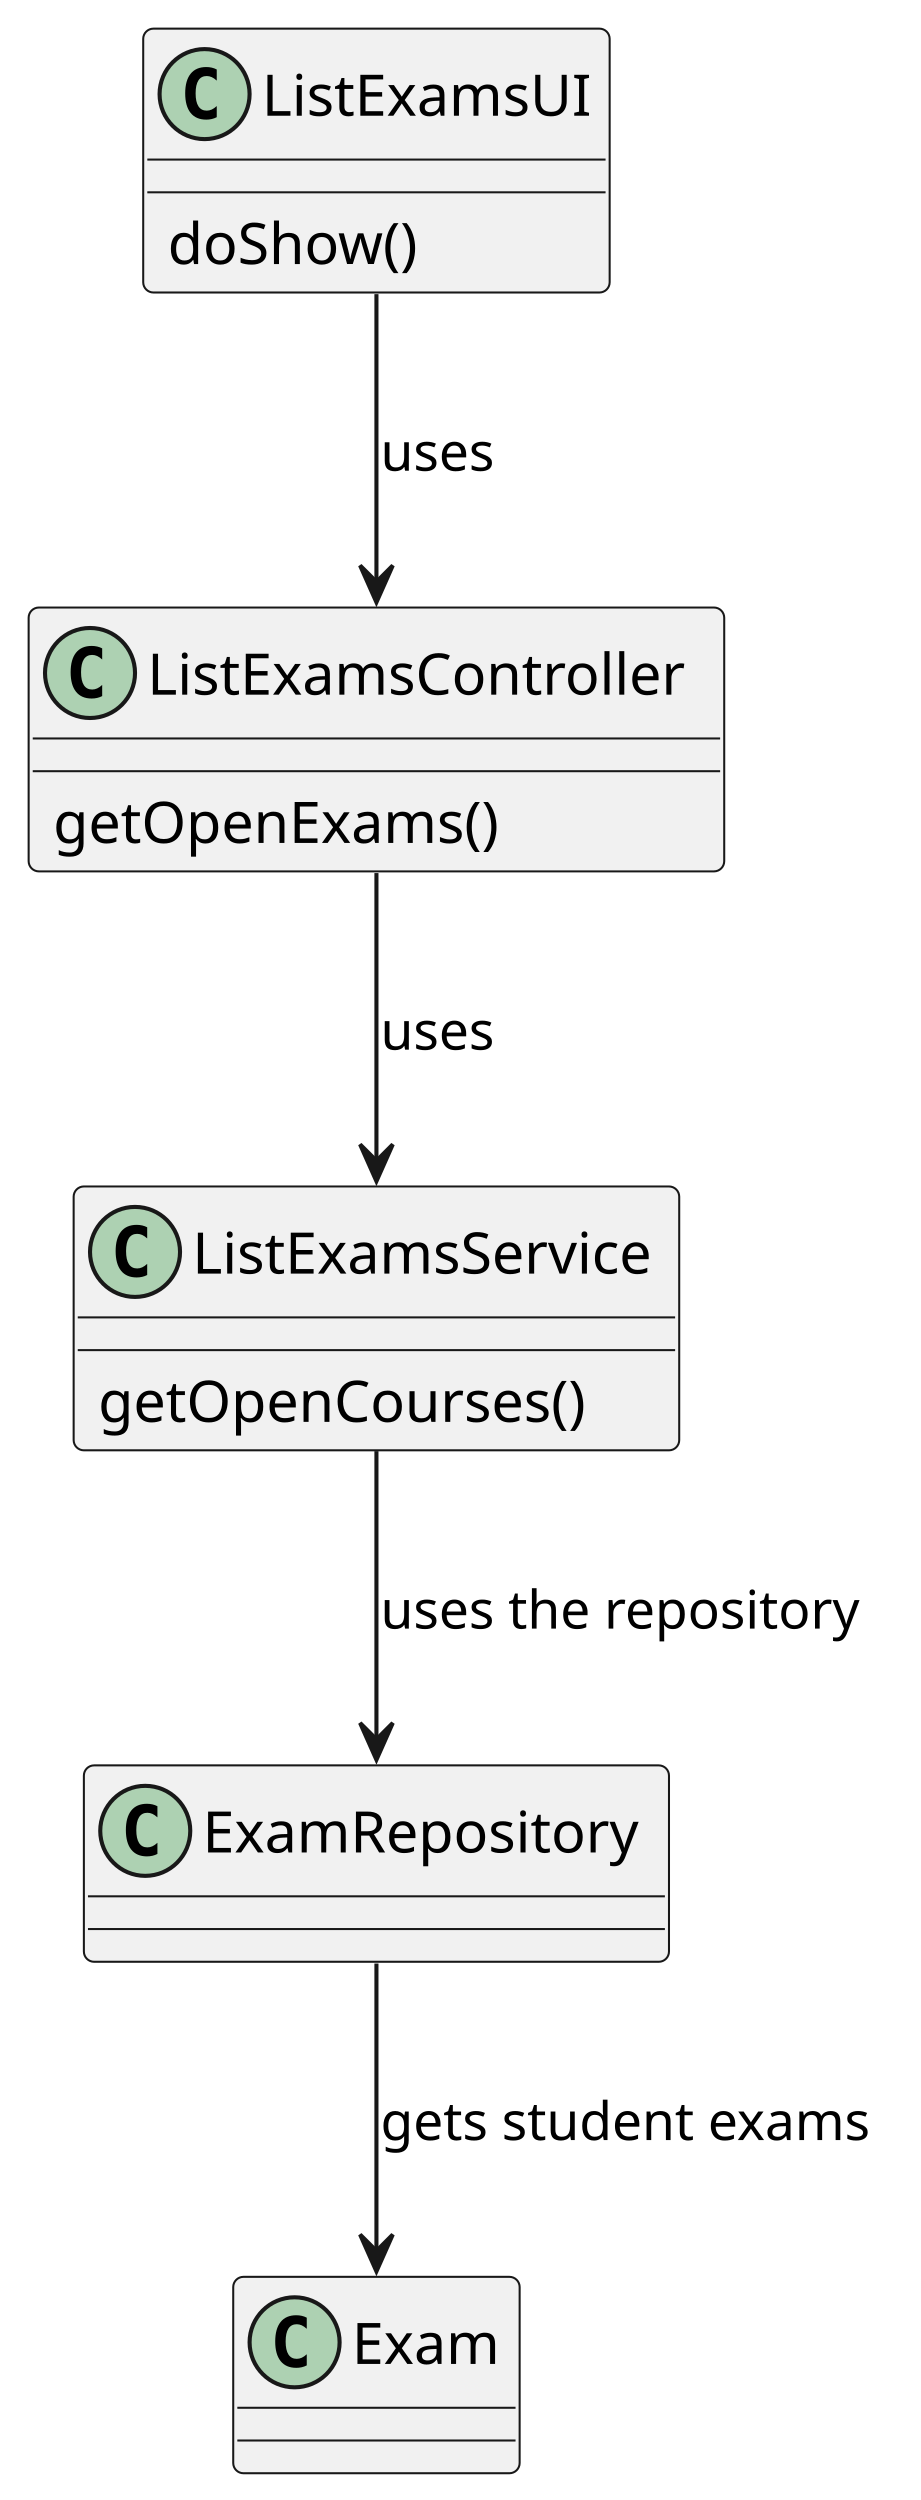
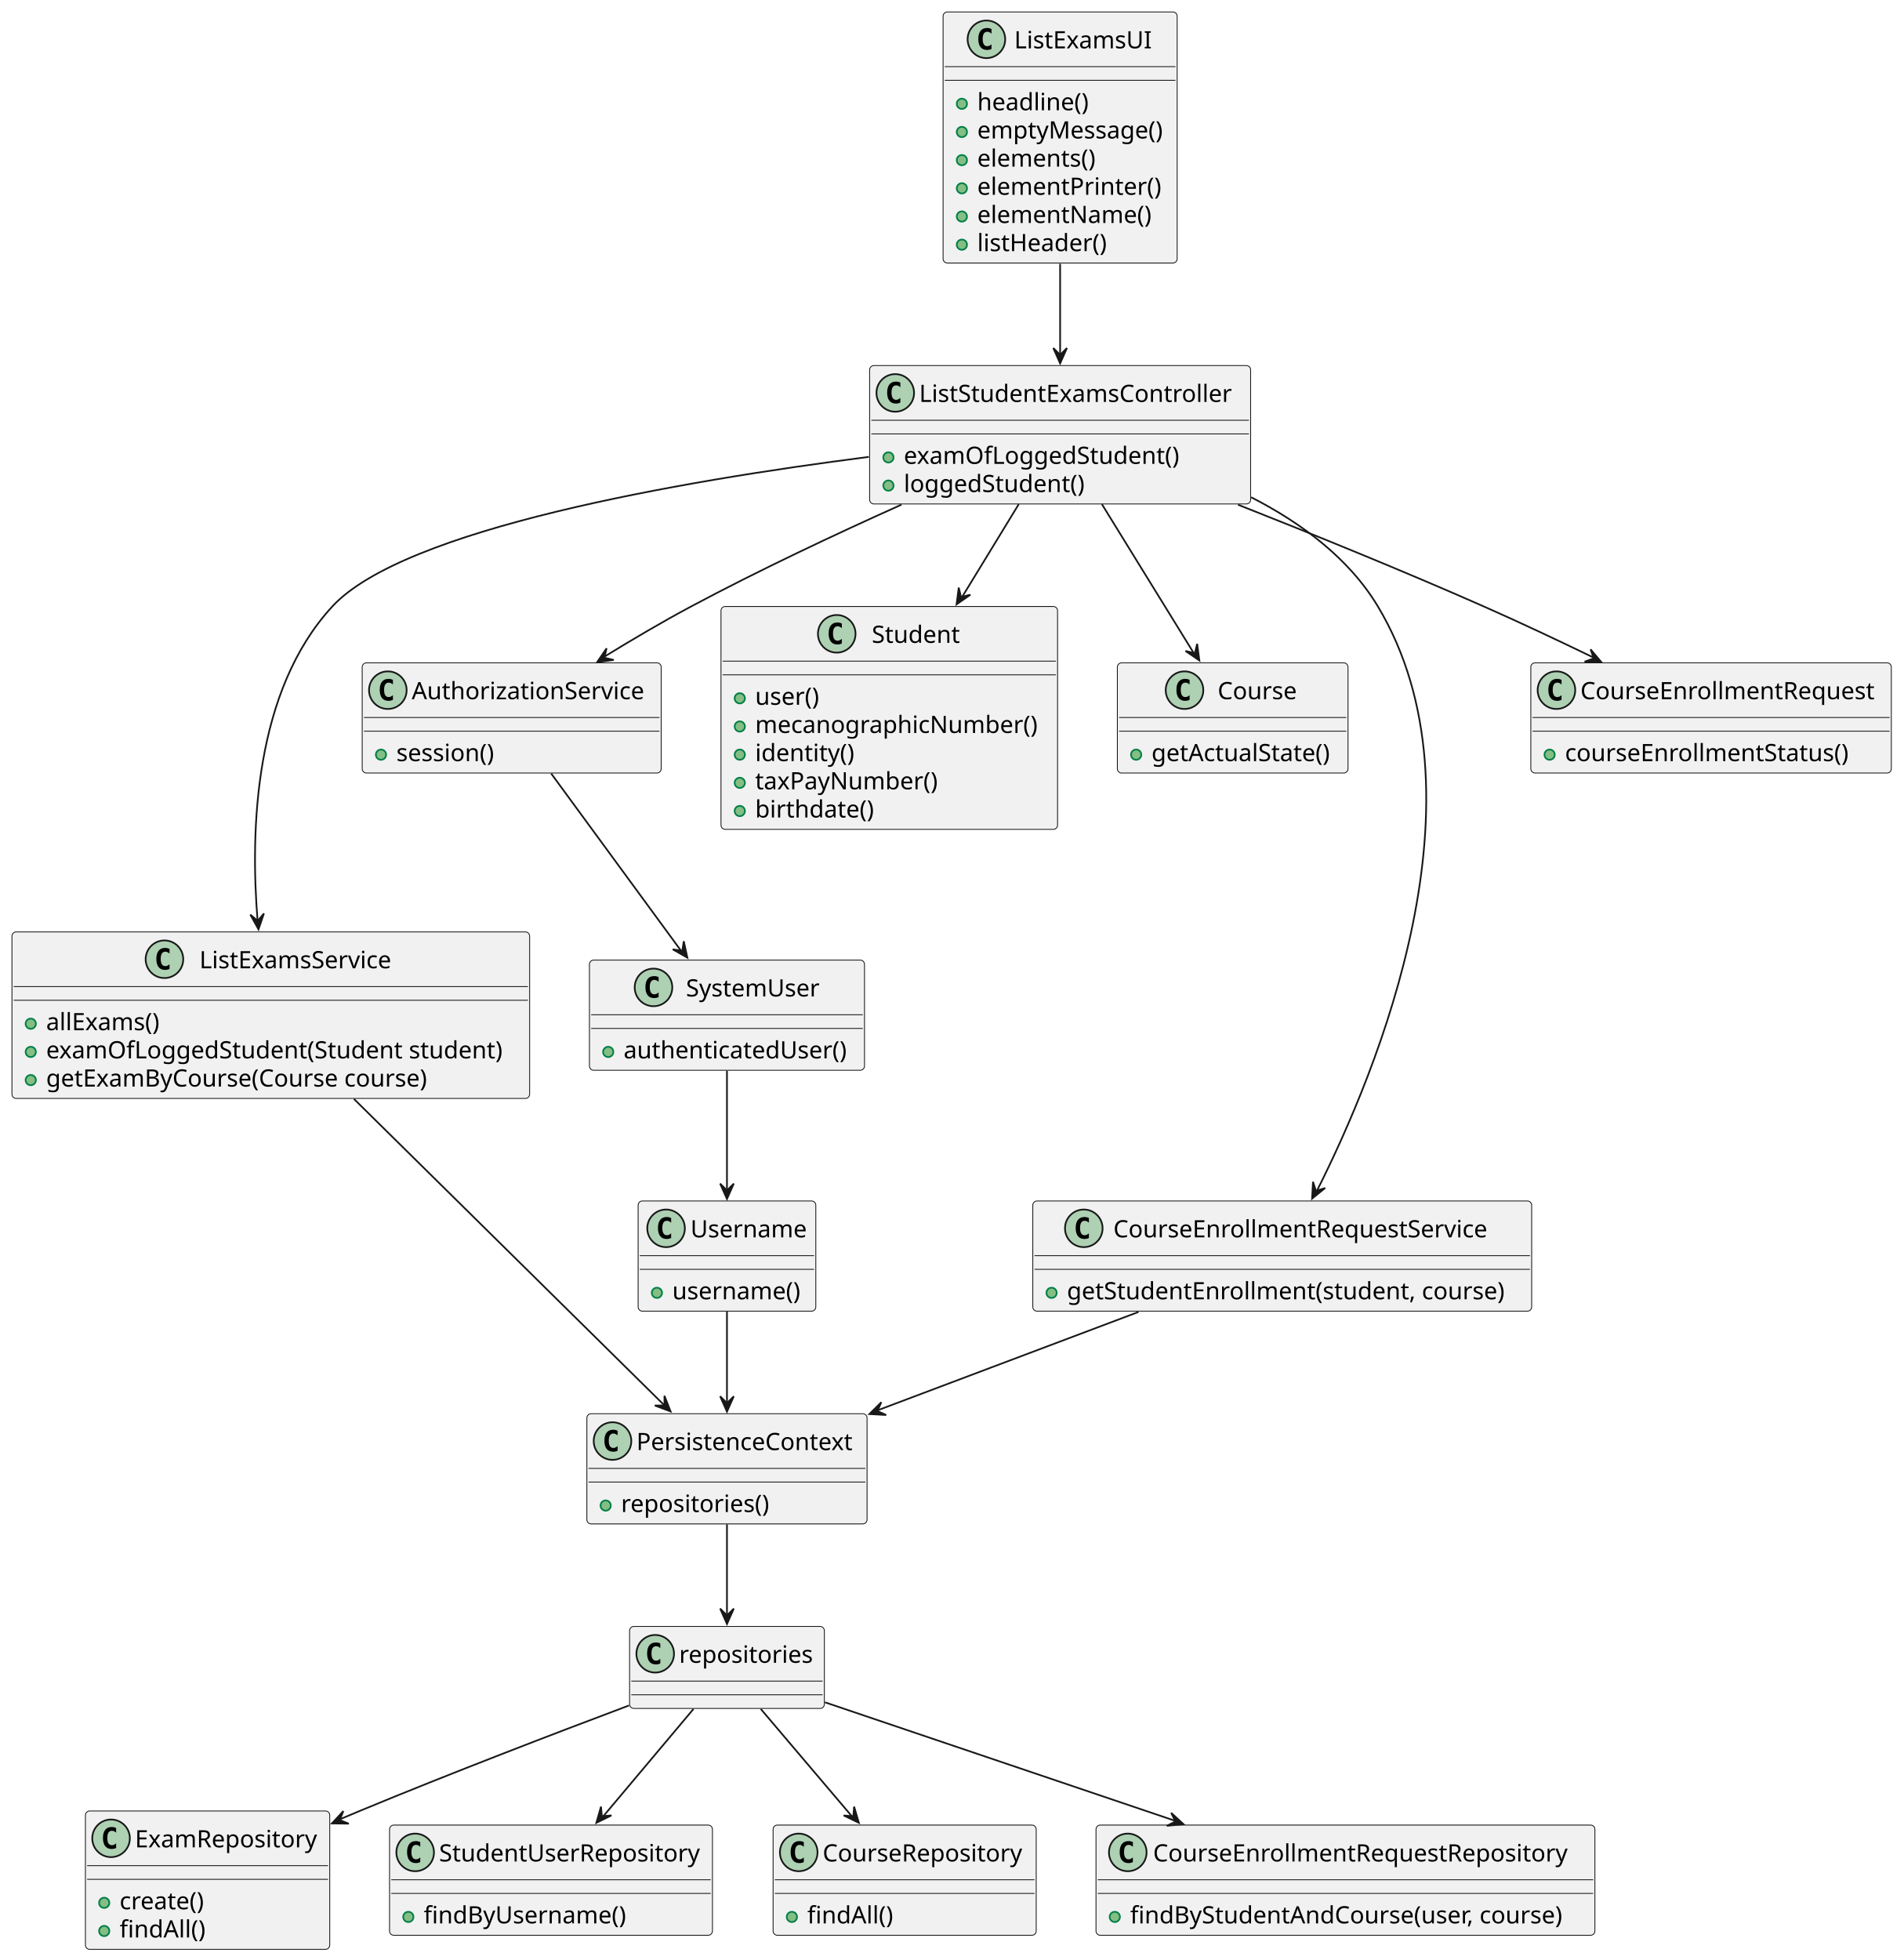
- <svg xmlns="http://www.w3.org/2000/svg" contentStyleType="text/css" height="611px" preserveAspectRatio="none" style="width:225px;height:611px;background:#FFFFFF;" version="1.1" viewBox="0 0 225 611" width="225px" zoomAndPan="magnify">
+ <svg xmlns="http://www.w3.org/2000/svg" contentStyleType="text/css" height="1147px" preserveAspectRatio="none" style="width:1114px;height:1147px;background:#FFFFFF;" version="1.1" viewBox="0 0 1114 1147" width="1114px" zoomAndPan="magnify">
  <defs />
  <g>
    <g id="elem_ListExamsUI">
-       <rect codeLine="2" fill="#F1F1F1" height="64.488" id="ListExamsUI" rx="2.5" ry="2.5" style="stroke:#181818;stroke-width:0.5;" width="114" x="35" y="7" />
-       <ellipse cx="50" cy="23" fill="#ADD1B2" rx="11" ry="11" style="stroke:#181818;stroke-width:1.0;" />
-       <path d="M52.973,28.643 Q52.392,28.942 51.753,29.091 Q51.114,29.241 50.408,29.241 Q47.901,29.241 46.581,27.589 Q45.262,25.937 45.262,22.816 Q45.262,19.686 46.581,18.035 Q47.901,16.383 50.408,16.383 Q51.114,16.383 51.761,16.532 Q52.409,16.682 52.973,16.98 L52.973,19.703 Q52.342,19.122 51.749,18.852 Q51.155,18.582 50.524,18.582 Q49.18,18.582 48.495,19.649 Q47.81,20.716 47.81,22.816 Q47.81,24.908 48.495,25.974 Q49.18,27.041 50.524,27.041 Q51.155,27.041 51.749,26.771 Q52.342,26.502 52.973,25.92 Z " fill="#000000" />
-       <text fill="#000000" font-family="sans-serif" font-size="14" lengthAdjust="spacing" textLength="82" x="64" y="28.291">ListExamsUI</text>
-       <line style="stroke:#181818;stroke-width:0.5;" x1="36" x2="148" y1="39" y2="39" />
-       <line style="stroke:#181818;stroke-width:0.5;" x1="36" x2="148" y1="47" y2="47" />
-       <text fill="#000000" font-family="sans-serif" font-size="14" lengthAdjust="spacing" textLength="65" x="41" y="64.535">doShow()</text>
-     </g>
-     <g id="elem_ListExamsController">
-       <rect codeLine="6" fill="#F1F1F1" height="64.488" id="ListExamsController" rx="2.5" ry="2.5" style="stroke:#181818;stroke-width:0.5;" width="170" x="7" y="148.48" />
-       <ellipse cx="22" cy="164.48" fill="#ADD1B2" rx="11" ry="11" style="stroke:#181818;stroke-width:1.0;" />
-       <path d="M24.973,170.123 Q24.392,170.422 23.753,170.571 Q23.114,170.721 22.408,170.721 Q19.901,170.721 18.581,169.069 Q17.262,167.417 17.262,164.296 Q17.262,161.167 18.581,159.515 Q19.901,157.863 22.408,157.863 Q23.114,157.863 23.761,158.012 Q24.409,158.162 24.973,158.46 L24.973,161.183 Q24.342,160.602 23.749,160.332 Q23.155,160.062 22.524,160.062 Q21.18,160.062 20.495,161.129 Q19.81,162.196 19.81,164.296 Q19.81,166.388 20.495,167.454 Q21.18,168.521 22.524,168.521 Q23.155,168.521 23.749,168.251 Q24.342,167.982 24.973,167.4 Z " fill="#000000" />
-       <text fill="#000000" font-family="sans-serif" font-size="14" lengthAdjust="spacing" textLength="138" x="36" y="169.771">ListExamsController</text>
-       <line style="stroke:#181818;stroke-width:0.5;" x1="8" x2="176" y1="180.48" y2="180.48" />
-       <line style="stroke:#181818;stroke-width:0.5;" x1="8" x2="176" y1="188.48" y2="188.48" />
-       <text fill="#000000" font-family="sans-serif" font-size="14" lengthAdjust="spacing" textLength="114" x="13" y="206.015">getOpenExams()</text>
+       <rect codeLine="2" fill="#F1F1F1" height="146.93" id="ListExamsUI" rx="2.5" ry="2.5" style="stroke:#181818;stroke-width:0.5;" width="137" x="552" y="7" />
+       <ellipse cx="577.35" cy="23" fill="#ADD1B2" rx="11" ry="11" style="stroke:#181818;stroke-width:1.0;" />
+       <path d="M580.323,28.643 Q579.742,28.942 579.103,29.091 Q578.464,29.241 577.758,29.241 Q575.251,29.241 573.932,27.589 Q572.612,25.937 572.612,22.816 Q572.612,19.686 573.932,18.035 Q575.251,16.383 577.758,16.383 Q578.464,16.383 579.111,16.532 Q579.759,16.682 580.323,16.98 L580.323,19.703 Q579.692,19.122 579.099,18.852 Q578.505,18.582 577.874,18.582 Q576.53,18.582 575.845,19.649 Q575.16,20.716 575.16,22.816 Q575.16,24.908 575.845,25.974 Q576.53,27.041 577.874,27.041 Q578.505,27.041 579.099,26.771 Q579.692,26.502 580.323,25.92 Z " fill="#000000" />
+       <text fill="#000000" font-family="sans-serif" font-size="14" lengthAdjust="spacing" textLength="82" x="593.65" y="28.291">ListExamsUI</text>
+       <line style="stroke:#181818;stroke-width:0.5;" x1="553" x2="688" y1="39" y2="39" />
+       <line style="stroke:#181818;stroke-width:0.5;" x1="553" x2="688" y1="47" y2="47" />
+       <ellipse cx="563" cy="60.744" fill="#84BE84" rx="3" ry="3" style="stroke:#038048;stroke-width:1.0;" />
+       <text fill="#000000" font-family="sans-serif" font-size="14" lengthAdjust="spacing" textLength="69" x="572" y="64.535">headline()</text>
+       <ellipse cx="563" cy="77.232" fill="#84BE84" rx="3" ry="3" style="stroke:#038048;stroke-width:1.0;" />
+       <text fill="#000000" font-family="sans-serif" font-size="14" lengthAdjust="spacing" textLength="111" x="572" y="81.023">emptyMessage()</text>
+       <ellipse cx="563" cy="93.721" fill="#84BE84" rx="3" ry="3" style="stroke:#038048;stroke-width:1.0;" />
+       <text fill="#000000" font-family="sans-serif" font-size="14" lengthAdjust="spacing" textLength="72" x="572" y="97.512">elements()</text>
+       <ellipse cx="563" cy="110.209" fill="#84BE84" rx="3" ry="3" style="stroke:#038048;stroke-width:1.0;" />
+       <text fill="#000000" font-family="sans-serif" font-size="14" lengthAdjust="spacing" textLength="111" x="572" y="114">elementPrinter()</text>
+       <ellipse cx="563" cy="126.697" fill="#84BE84" rx="3" ry="3" style="stroke:#038048;stroke-width:1.0;" />
+       <text fill="#000000" font-family="sans-serif" font-size="14" lengthAdjust="spacing" textLength="104" x="572" y="130.488">elementName()</text>
+       <ellipse cx="563" cy="143.185" fill="#84BE84" rx="3" ry="3" style="stroke:#038048;stroke-width:1.0;" />
+       <text fill="#000000" font-family="sans-serif" font-size="14" lengthAdjust="spacing" textLength="79" x="572" y="146.977">listHeader()</text>
+     </g>
+     <g id="elem_ListStudentExamsController">
+       <rect codeLine="11" fill="#F1F1F1" height="80.977" id="ListStudentExamsController" rx="2.5" ry="2.5" style="stroke:#181818;stroke-width:0.5;" width="223" x="509" y="213.93" />
+       <ellipse cx="524" cy="229.93" fill="#ADD1B2" rx="11" ry="11" style="stroke:#181818;stroke-width:1.0;" />
+       <path d="M526.973,235.573 Q526.392,235.872 525.753,236.021 Q525.114,236.171 524.408,236.171 Q521.901,236.171 520.582,234.519 Q519.262,232.867 519.262,229.746 Q519.262,226.617 520.582,224.965 Q521.901,223.313 524.408,223.313 Q525.114,223.313 525.761,223.462 Q526.409,223.612 526.973,223.911 L526.973,226.633 Q526.342,226.052 525.749,225.782 Q525.155,225.512 524.524,225.512 Q523.18,225.512 522.495,226.579 Q521.81,227.646 521.81,229.746 Q521.81,231.838 522.495,232.904 Q523.18,233.971 524.524,233.971 Q525.155,233.971 525.749,233.701 Q526.342,233.431 526.973,232.85 Z " fill="#000000" />
+       <text fill="#000000" font-family="sans-serif" font-size="14" lengthAdjust="spacing" textLength="191" x="538" y="235.221">ListStudentExamsController</text>
+       <line style="stroke:#181818;stroke-width:0.5;" x1="510" x2="731" y1="245.93" y2="245.93" />
+       <line style="stroke:#181818;stroke-width:0.5;" x1="510" x2="731" y1="253.93" y2="253.93" />
+       <ellipse cx="520" cy="267.674" fill="#84BE84" rx="3" ry="3" style="stroke:#038048;stroke-width:1.0;" />
+       <text fill="#000000" font-family="sans-serif" font-size="14" lengthAdjust="spacing" textLength="168" x="529" y="271.465">examOfLoggedStudent()</text>
+       <ellipse cx="520" cy="284.162" fill="#84BE84" rx="3" ry="3" style="stroke:#038048;stroke-width:1.0;" />
+       <text fill="#000000" font-family="sans-serif" font-size="14" lengthAdjust="spacing" textLength="111" x="529" y="287.953">loggedStudent()</text>
    </g>
    <g id="elem_ListExamsService">
-       <rect codeLine="10" fill="#F1F1F1" height="64.488" id="ListExamsService" rx="2.5" ry="2.5" style="stroke:#181818;stroke-width:0.5;" width="148" x="18" y="289.97" />
-       <ellipse cx="33" cy="305.97" fill="#ADD1B2" rx="11" ry="11" style="stroke:#181818;stroke-width:1.0;" />
-       <path d="M35.973,311.613 Q35.392,311.912 34.753,312.061 Q34.114,312.211 33.408,312.211 Q30.901,312.211 29.581,310.559 Q28.262,308.907 28.262,305.786 Q28.262,302.656 29.581,301.005 Q30.901,299.353 33.408,299.353 Q34.114,299.353 34.761,299.502 Q35.409,299.652 35.973,299.95 L35.973,302.673 Q35.342,302.092 34.749,301.822 Q34.155,301.553 33.524,301.553 Q32.18,301.553 31.495,302.619 Q30.81,303.686 30.81,305.786 Q30.81,307.878 31.495,308.944 Q32.18,310.011 33.524,310.011 Q34.155,310.011 34.749,309.741 Q35.342,309.471 35.973,308.89 Z " fill="#000000" />
-       <text fill="#000000" font-family="sans-serif" font-size="14" lengthAdjust="spacing" textLength="116" x="47" y="311.261">ListExamsService</text>
-       <line style="stroke:#181818;stroke-width:0.5;" x1="19" x2="165" y1="321.97" y2="321.97" />
-       <line style="stroke:#181818;stroke-width:0.5;" x1="19" x2="165" y1="329.97" y2="329.97" />
-       <text fill="#000000" font-family="sans-serif" font-size="14" lengthAdjust="spacing" textLength="125" x="24" y="347.505">getOpenCourses()</text>
+       <rect codeLine="16" fill="#F1F1F1" height="97.465" id="ListExamsService" rx="2.5" ry="2.5" style="stroke:#181818;stroke-width:0.5;" width="303" x="7" y="545.35" />
+       <ellipse cx="96.25" cy="561.35" fill="#ADD1B2" rx="11" ry="11" style="stroke:#181818;stroke-width:1.0;" />
+       <path d="M99.223,566.993 Q98.642,567.292 98.003,567.441 Q97.364,567.591 96.658,567.591 Q94.151,567.591 92.832,565.939 Q91.512,564.287 91.512,561.166 Q91.512,558.037 92.832,556.385 Q94.151,554.733 96.658,554.733 Q97.364,554.733 98.011,554.882 Q98.659,555.032 99.223,555.331 L99.223,558.053 Q98.592,557.472 97.999,557.202 Q97.405,556.933 96.774,556.933 Q95.43,556.933 94.745,557.999 Q94.06,559.066 94.06,561.166 Q94.06,563.258 94.745,564.324 Q95.43,565.391 96.774,565.391 Q97.405,565.391 97.999,565.121 Q98.592,564.851 99.223,564.27 Z " fill="#000000" />
+       <text fill="#000000" font-family="sans-serif" font-size="14" lengthAdjust="spacing" textLength="116" x="116.75" y="566.641">ListExamsService</text>
+       <line style="stroke:#181818;stroke-width:0.5;" x1="8" x2="309" y1="577.35" y2="577.35" />
+       <line style="stroke:#181818;stroke-width:0.5;" x1="8" x2="309" y1="585.35" y2="585.35" />
+       <ellipse cx="18" cy="599.094" fill="#84BE84" rx="3" ry="3" style="stroke:#038048;stroke-width:1.0;" />
+       <text fill="#000000" font-family="sans-serif" font-size="14" lengthAdjust="spacing" textLength="71" x="27" y="602.885">allExams()</text>
+       <ellipse cx="18" cy="615.582" fill="#84BE84" rx="3" ry="3" style="stroke:#038048;stroke-width:1.0;" />
+       <text fill="#000000" font-family="sans-serif" font-size="14" lengthAdjust="spacing" textLength="277" x="27" y="619.373">examOfLoggedStudent(Student student)</text>
+       <ellipse cx="18" cy="632.071" fill="#84BE84" rx="3" ry="3" style="stroke:#038048;stroke-width:1.0;" />
+       <text fill="#000000" font-family="sans-serif" font-size="14" lengthAdjust="spacing" textLength="233" x="27" y="635.862">getExamByCourse(Course course)</text>
+     </g>
+     <g id="elem_AuthorizationService">
+       <rect codeLine="22" fill="#F1F1F1" height="64.488" id="AuthorizationService" rx="2.5" ry="2.5" style="stroke:#181818;stroke-width:0.5;" width="175" x="212" y="387.89" />
+       <ellipse cx="227" cy="403.89" fill="#ADD1B2" rx="11" ry="11" style="stroke:#181818;stroke-width:1.0;" />
+       <path d="M229.973,409.533 Q229.392,409.832 228.753,409.981 Q228.114,410.131 227.408,410.131 Q224.901,410.131 223.582,408.479 Q222.262,406.827 222.262,403.706 Q222.262,400.577 223.582,398.925 Q224.901,397.273 227.408,397.273 Q228.114,397.273 228.761,397.422 Q229.409,397.572 229.973,397.87 L229.973,400.593 Q229.342,400.012 228.749,399.742 Q228.155,399.473 227.524,399.473 Q226.18,399.473 225.495,400.539 Q224.81,401.606 224.81,403.706 Q224.81,405.798 225.495,406.864 Q226.18,407.931 227.524,407.931 Q228.155,407.931 228.749,407.661 Q229.342,407.392 229.973,406.81 Z " fill="#000000" />
+       <text fill="#000000" font-family="sans-serif" font-size="14" lengthAdjust="spacing" textLength="143" x="241" y="409.181">AuthorizationService</text>
+       <line style="stroke:#181818;stroke-width:0.5;" x1="213" x2="386" y1="419.89" y2="419.89" />
+       <line style="stroke:#181818;stroke-width:0.5;" x1="213" x2="386" y1="427.89" y2="427.89" />
+       <ellipse cx="223" cy="441.634" fill="#84BE84" rx="3" ry="3" style="stroke:#038048;stroke-width:1.0;" />
+       <text fill="#000000" font-family="sans-serif" font-size="14" lengthAdjust="spacing" textLength="61" x="232" y="445.425">session()</text>
    </g>
    <g id="elem_ExamRepository">
-       <rect codeLine="14" fill="#F1F1F1" height="48" id="ExamRepository" rx="2.5" ry="2.5" style="stroke:#181818;stroke-width:0.5;" width="143" x="20.5" y="431.46" />
-       <ellipse cx="35.5" cy="447.46" fill="#ADD1B2" rx="11" ry="11" style="stroke:#181818;stroke-width:1.0;" />
-       <path d="M38.473,453.103 Q37.892,453.402 37.253,453.551 Q36.614,453.701 35.908,453.701 Q33.401,453.701 32.081,452.049 Q30.762,450.397 30.762,447.276 Q30.762,444.147 32.081,442.495 Q33.401,440.843 35.908,440.843 Q36.614,440.843 37.261,440.992 Q37.909,441.142 38.473,441.44 L38.473,444.163 Q37.842,443.582 37.249,443.312 Q36.655,443.043 36.024,443.043 Q34.68,443.043 33.995,444.109 Q33.31,445.176 33.31,447.276 Q33.31,449.368 33.995,450.434 Q34.68,451.501 36.024,451.501 Q36.655,451.501 37.249,451.231 Q37.842,450.962 38.473,450.38 Z " fill="#000000" />
-       <text fill="#000000" font-family="sans-serif" font-size="14" lengthAdjust="spacing" textLength="111" x="49.5" y="452.751">ExamRepository</text>
-       <line style="stroke:#181818;stroke-width:0.5;" x1="21.5" x2="162.5" y1="463.46" y2="463.46" />
-       <line style="stroke:#181818;stroke-width:0.5;" x1="21.5" x2="162.5" y1="471.46" y2="471.46" />
-     </g>
-     <g id="elem_Exam">
-       <rect codeLine="17" fill="#F1F1F1" height="48" id="Exam" rx="2.5" ry="2.5" style="stroke:#181818;stroke-width:0.5;" width="70" x="57" y="556.46" />
-       <ellipse cx="72" cy="572.46" fill="#ADD1B2" rx="11" ry="11" style="stroke:#181818;stroke-width:1.0;" />
-       <path d="M74.973,578.103 Q74.392,578.402 73.753,578.551 Q73.114,578.701 72.408,578.701 Q69.901,578.701 68.582,577.049 Q67.262,575.397 67.262,572.276 Q67.262,569.146 68.582,567.495 Q69.901,565.843 72.408,565.843 Q73.114,565.843 73.761,565.992 Q74.409,566.142 74.973,566.441 L74.973,569.163 Q74.342,568.582 73.749,568.312 Q73.155,568.043 72.524,568.043 Q71.18,568.043 70.495,569.109 Q69.81,570.176 69.81,572.276 Q69.81,574.368 70.495,575.434 Q71.18,576.501 72.524,576.501 Q73.155,576.501 73.749,576.231 Q74.342,575.962 74.973,575.38 Z " fill="#000000" />
-       <text fill="#000000" font-family="sans-serif" font-size="14" lengthAdjust="spacing" textLength="38" x="86" y="577.751">Exam</text>
-       <line style="stroke:#181818;stroke-width:0.5;" x1="58" x2="126" y1="588.46" y2="588.46" />
-       <line style="stroke:#181818;stroke-width:0.5;" x1="58" x2="126" y1="596.46" y2="596.46" />
-     </g>
-     <g id="link_ListExamsUI_ListExamsController">
-       <path codeLine="20" d="M92,71.89 C92,92.85 92,120.42 92,142.44 " fill="none" id="ListExamsUI-to-ListExamsController" style="stroke:#181818;stroke-width:1.0;" />
-       <polygon fill="#181818" points="92,147.2,96,138.2,92,142.2,88,138.2,92,147.2" style="stroke:#181818;stroke-width:1.0;" />
-       <text fill="#000000" font-family="sans-serif" font-size="13" lengthAdjust="spacing" textLength="29" x="93" y="115.048">uses</text>
-     </g>
-     <g id="link_ListExamsController_ListExamsService">
-       <path codeLine="21" d="M92,213.38 C92,234.34 92,261.91 92,283.93 " fill="none" id="ListExamsController-to-ListExamsService" style="stroke:#181818;stroke-width:1.0;" />
-       <polygon fill="#181818" points="92,288.69,96,279.69,92,283.69,88,279.69,92,288.69" style="stroke:#181818;stroke-width:1.0;" />
-       <text fill="#000000" font-family="sans-serif" font-size="13" lengthAdjust="spacing" textLength="29" x="93" y="256.538">uses</text>
-     </g>
-     <g id="link_ListExamsService_ExamRepository">
-       <path codeLine="22" d="M92,354.65 C92,376.05 92,404.17 92,425.11 " fill="none" id="ListExamsService-to-ExamRepository" style="stroke:#181818;stroke-width:1.0;" />
-       <polygon fill="#181818" points="92,430.09,96,421.09,92,425.09,88,421.09,92,430.09" style="stroke:#181818;stroke-width:1.0;" />
-       <text fill="#000000" font-family="sans-serif" font-size="13" lengthAdjust="spacing" textLength="121" x="93" y="398.028">uses the repository</text>
-     </g>
-     <g id="link_ExamRepository_Exam">
-       <path codeLine="23" d="M92,479.88 C92,499.89 92,528.76 92,550.26 " fill="none" id="ExamRepository-to-Exam" style="stroke:#181818;stroke-width:1.0;" />
-       <polygon fill="#181818" points="92,555.12,96,546.12,92,550.12,88,546.12,92,555.12" style="stroke:#181818;stroke-width:1.0;" />
-       <text fill="#000000" font-family="sans-serif" font-size="13" lengthAdjust="spacing" textLength="124" x="93" y="523.028">gets student exams</text>
+       <rect codeLine="45" fill="#F1F1F1" height="80.977" id="ExamRepository" rx="2.5" ry="2.5" style="stroke:#181818;stroke-width:0.5;" width="143" x="50" y="1059.79" />
+       <ellipse cx="65" cy="1075.79" fill="#ADD1B2" rx="11" ry="11" style="stroke:#181818;stroke-width:1.0;" />
+       <path d="M67.973,1081.433 Q67.392,1081.732 66.753,1081.881 Q66.114,1082.031 65.408,1082.031 Q62.901,1082.031 61.581,1080.379 Q60.262,1078.727 60.262,1075.606 Q60.262,1072.476 61.581,1070.825 Q62.901,1069.173 65.408,1069.173 Q66.114,1069.173 66.761,1069.322 Q67.409,1069.472 67.973,1069.771 L67.973,1072.493 Q67.342,1071.912 66.749,1071.642 Q66.155,1071.372 65.524,1071.372 Q64.18,1071.372 63.495,1072.439 Q62.81,1073.506 62.81,1075.606 Q62.81,1077.698 63.495,1078.764 Q64.18,1079.831 65.524,1079.831 Q66.155,1079.831 66.749,1079.561 Q67.342,1079.292 67.973,1078.71 Z " fill="#000000" />
+       <text fill="#000000" font-family="sans-serif" font-size="14" lengthAdjust="spacing" textLength="111" x="79" y="1081.081">ExamRepository</text>
+       <line style="stroke:#181818;stroke-width:0.5;" x1="51" x2="192" y1="1091.79" y2="1091.79" />
+       <line style="stroke:#181818;stroke-width:0.5;" x1="51" x2="192" y1="1099.79" y2="1099.79" />
+       <ellipse cx="61" cy="1113.534" fill="#84BE84" rx="3" ry="3" style="stroke:#038048;stroke-width:1.0;" />
+       <text fill="#000000" font-family="sans-serif" font-size="14" lengthAdjust="spacing" textLength="52" x="70" y="1117.325">create()</text>
+       <ellipse cx="61" cy="1130.022" fill="#84BE84" rx="3" ry="3" style="stroke:#038048;stroke-width:1.0;" />
+       <text fill="#000000" font-family="sans-serif" font-size="14" lengthAdjust="spacing" textLength="55" x="70" y="1133.813">findAll()</text>
+     </g>
+     <g id="elem_StudentUserRepository">
+       <rect codeLine="29" fill="#F1F1F1" height="64.488" id="StudentUserRepository" rx="2.5" ry="2.5" style="stroke:#181818;stroke-width:0.5;" width="189" x="228" y="1068.04" />
+       <ellipse cx="243" cy="1084.04" fill="#ADD1B2" rx="11" ry="11" style="stroke:#181818;stroke-width:1.0;" />
+       <path d="M245.973,1089.683 Q245.392,1089.982 244.753,1090.131 Q244.114,1090.281 243.408,1090.281 Q240.901,1090.281 239.582,1088.629 Q238.262,1086.977 238.262,1083.856 Q238.262,1080.726 239.582,1079.075 Q240.901,1077.423 243.408,1077.423 Q244.114,1077.423 244.761,1077.572 Q245.409,1077.722 245.973,1078.021 L245.973,1080.743 Q245.342,1080.162 244.749,1079.892 Q244.155,1079.622 243.524,1079.622 Q242.18,1079.622 241.495,1080.689 Q240.81,1081.756 240.81,1083.856 Q240.81,1085.948 241.495,1087.014 Q242.18,1088.081 243.524,1088.081 Q244.155,1088.081 244.749,1087.811 Q245.342,1087.542 245.973,1086.96 Z " fill="#000000" />
+       <text fill="#000000" font-family="sans-serif" font-size="14" lengthAdjust="spacing" textLength="157" x="257" y="1089.331">StudentUserRepository</text>
+       <line style="stroke:#181818;stroke-width:0.5;" x1="229" x2="416" y1="1100.04" y2="1100.04" />
+       <line style="stroke:#181818;stroke-width:0.5;" x1="229" x2="416" y1="1108.04" y2="1108.04" />
+       <ellipse cx="239" cy="1121.784" fill="#84BE84" rx="3" ry="3" style="stroke:#038048;stroke-width:1.0;" />
+       <text fill="#000000" font-family="sans-serif" font-size="14" lengthAdjust="spacing" textLength="121" x="248" y="1125.575">findByUsername()</text>
+     </g>
+     <g id="elem_SystemUser">
+       <rect codeLine="33" fill="#F1F1F1" height="64.488" id="SystemUser" rx="2.5" ry="2.5" style="stroke:#181818;stroke-width:0.5;" width="161" x="345" y="561.84" />
+       <ellipse cx="382.5" cy="577.84" fill="#ADD1B2" rx="11" ry="11" style="stroke:#181818;stroke-width:1.0;" />
+       <path d="M385.473,583.483 Q384.892,583.782 384.253,583.931 Q383.614,584.081 382.908,584.081 Q380.401,584.081 379.082,582.429 Q377.762,580.777 377.762,577.656 Q377.762,574.527 379.082,572.875 Q380.401,571.223 382.908,571.223 Q383.614,571.223 384.261,571.372 Q384.909,571.522 385.473,571.821 L385.473,574.543 Q384.842,573.962 384.249,573.692 Q383.655,573.423 383.024,573.423 Q381.68,573.423 380.995,574.489 Q380.31,575.556 380.31,577.656 Q380.31,579.748 380.995,580.814 Q381.68,581.881 383.024,581.881 Q383.655,581.881 384.249,581.611 Q384.842,581.341 385.473,580.76 Z " fill="#000000" />
+       <text fill="#000000" font-family="sans-serif" font-size="14" lengthAdjust="spacing" textLength="79" x="401.5" y="583.131">SystemUser</text>
+       <line style="stroke:#181818;stroke-width:0.5;" x1="346" x2="505" y1="593.84" y2="593.84" />
+       <line style="stroke:#181818;stroke-width:0.5;" x1="346" x2="505" y1="601.84" y2="601.84" />
+       <ellipse cx="356" cy="615.584" fill="#84BE84" rx="3" ry="3" style="stroke:#038048;stroke-width:1.0;" />
+       <text fill="#000000" font-family="sans-serif" font-size="14" lengthAdjust="spacing" textLength="135" x="365" y="619.375">authenticatedUser()</text>
+     </g>
+     <g id="elem_Username">
+       <rect codeLine="37" fill="#F1F1F1" height="64.488" id="Username" rx="2.5" ry="2.5" style="stroke:#181818;stroke-width:0.5;" width="104" x="373.5" y="702.82" />
+       <ellipse cx="389.85" cy="718.82" fill="#ADD1B2" rx="11" ry="11" style="stroke:#181818;stroke-width:1.0;" />
+       <path d="M392.823,724.463 Q392.242,724.762 391.603,724.911 Q390.964,725.061 390.258,725.061 Q387.751,725.061 386.432,723.409 Q385.112,721.757 385.112,718.636 Q385.112,715.506 386.432,713.855 Q387.751,712.203 390.258,712.203 Q390.964,712.203 391.611,712.352 Q392.259,712.502 392.823,712.801 L392.823,715.523 Q392.192,714.942 391.599,714.672 Q391.005,714.403 390.374,714.403 Q389.03,714.403 388.345,715.469 Q387.66,716.536 387.66,718.636 Q387.66,720.728 388.345,721.794 Q389.03,722.861 390.374,722.861 Q391.005,722.861 391.599,722.591 Q392.192,722.322 392.823,721.74 Z " fill="#000000" />
+       <text fill="#000000" font-family="sans-serif" font-size="14" lengthAdjust="spacing" textLength="69" x="404.15" y="724.111">Username</text>
+       <line style="stroke:#181818;stroke-width:0.5;" x1="374.5" x2="476.5" y1="734.82" y2="734.82" />
+       <line style="stroke:#181818;stroke-width:0.5;" x1="374.5" x2="476.5" y1="742.82" y2="742.82" />
+       <ellipse cx="384.5" cy="756.564" fill="#84BE84" rx="3" ry="3" style="stroke:#038048;stroke-width:1.0;" />
+       <text fill="#000000" font-family="sans-serif" font-size="14" lengthAdjust="spacing" textLength="78" x="393.5" y="760.355">username()</text>
+     </g>
+     <g id="elem_PersistenceContext">
+       <rect codeLine="41" fill="#F1F1F1" height="64.488" id="PersistenceContext" rx="2.5" ry="2.5" style="stroke:#181818;stroke-width:0.5;" width="164" x="343.5" y="827.31" />
+       <ellipse cx="358.5" cy="843.31" fill="#ADD1B2" rx="11" ry="11" style="stroke:#181818;stroke-width:1.0;" />
+       <path d="M361.473,848.953 Q360.892,849.252 360.253,849.401 Q359.614,849.551 358.908,849.551 Q356.401,849.551 355.082,847.899 Q353.762,846.247 353.762,843.126 Q353.762,839.996 355.082,838.345 Q356.401,836.693 358.908,836.693 Q359.614,836.693 360.261,836.842 Q360.909,836.992 361.473,837.29 L361.473,840.013 Q360.842,839.432 360.249,839.162 Q359.655,838.893 359.024,838.893 Q357.68,838.893 356.995,839.959 Q356.31,841.026 356.31,843.126 Q356.31,845.218 356.995,846.284 Q357.68,847.351 359.024,847.351 Q359.655,847.351 360.249,847.081 Q360.842,846.812 361.473,846.23 Z " fill="#000000" />
+       <text fill="#000000" font-family="sans-serif" font-size="14" lengthAdjust="spacing" textLength="132" x="372.5" y="848.601">PersistenceContext</text>
+       <line style="stroke:#181818;stroke-width:0.5;" x1="344.5" x2="506.5" y1="859.31" y2="859.31" />
+       <line style="stroke:#181818;stroke-width:0.5;" x1="344.5" x2="506.5" y1="867.31" y2="867.31" />
+       <ellipse cx="354.5" cy="881.054" fill="#84BE84" rx="3" ry="3" style="stroke:#038048;stroke-width:1.0;" />
+       <text fill="#000000" font-family="sans-serif" font-size="14" lengthAdjust="spacing" textLength="92" x="363.5" y="884.845">repositories()</text>
+     </g>
+     <g id="elem_CourseRepository">
+       <rect codeLine="50" fill="#F1F1F1" height="64.488" id="CourseRepository" rx="2.5" ry="2.5" style="stroke:#181818;stroke-width:0.5;" width="154" x="452.5" y="1068.04" />
+       <ellipse cx="467.5" cy="1084.04" fill="#ADD1B2" rx="11" ry="11" style="stroke:#181818;stroke-width:1.0;" />
+       <path d="M470.473,1089.683 Q469.892,1089.982 469.253,1090.131 Q468.614,1090.281 467.908,1090.281 Q465.401,1090.281 464.082,1088.629 Q462.762,1086.977 462.762,1083.856 Q462.762,1080.726 464.082,1079.075 Q465.401,1077.423 467.908,1077.423 Q468.614,1077.423 469.261,1077.572 Q469.909,1077.722 470.473,1078.021 L470.473,1080.743 Q469.842,1080.162 469.249,1079.892 Q468.655,1079.622 468.024,1079.622 Q466.68,1079.622 465.995,1080.689 Q465.31,1081.756 465.31,1083.856 Q465.31,1085.948 465.995,1087.014 Q466.68,1088.081 468.024,1088.081 Q468.655,1088.081 469.249,1087.811 Q469.842,1087.542 470.473,1086.96 Z " fill="#000000" />
+       <text fill="#000000" font-family="sans-serif" font-size="14" lengthAdjust="spacing" textLength="122" x="481.5" y="1089.331">CourseRepository</text>
+       <line style="stroke:#181818;stroke-width:0.5;" x1="453.5" x2="605.5" y1="1100.04" y2="1100.04" />
+       <line style="stroke:#181818;stroke-width:0.5;" x1="453.5" x2="605.5" y1="1108.04" y2="1108.04" />
+       <ellipse cx="463.5" cy="1121.784" fill="#84BE84" rx="3" ry="3" style="stroke:#038048;stroke-width:1.0;" />
+       <text fill="#000000" font-family="sans-serif" font-size="14" lengthAdjust="spacing" textLength="55" x="472.5" y="1125.575">findAll()</text>
+     </g>
+     <g id="elem_Student">
+       <rect codeLine="54" fill="#F1F1F1" height="130.441" id="Student" rx="2.5" ry="2.5" style="stroke:#181818;stroke-width:0.5;" width="197" x="422" y="354.91" />
+       <ellipse cx="489.75" cy="370.91" fill="#ADD1B2" rx="11" ry="11" style="stroke:#181818;stroke-width:1.0;" />
+       <path d="M492.723,376.553 Q492.142,376.852 491.503,377.001 Q490.864,377.151 490.158,377.151 Q487.651,377.151 486.332,375.499 Q485.012,373.847 485.012,370.726 Q485.012,367.596 486.332,365.945 Q487.651,364.293 490.158,364.293 Q490.864,364.293 491.511,364.442 Q492.159,364.592 492.723,364.89 L492.723,367.613 Q492.092,367.032 491.499,366.762 Q490.905,366.493 490.274,366.493 Q488.93,366.493 488.245,367.559 Q487.56,368.626 487.56,370.726 Q487.56,372.818 488.245,373.884 Q488.93,374.951 490.274,374.951 Q490.905,374.951 491.499,374.681 Q492.092,374.411 492.723,373.83 Z " fill="#000000" />
+       <text fill="#000000" font-family="sans-serif" font-size="14" lengthAdjust="spacing" textLength="53" x="510.25" y="376.201">Student</text>
+       <line style="stroke:#181818;stroke-width:0.5;" x1="423" x2="618" y1="386.91" y2="386.91" />
+       <line style="stroke:#181818;stroke-width:0.5;" x1="423" x2="618" y1="394.91" y2="394.91" />
+       <ellipse cx="433" cy="408.654" fill="#84BE84" rx="3" ry="3" style="stroke:#038048;stroke-width:1.0;" />
+       <text fill="#000000" font-family="sans-serif" font-size="14" lengthAdjust="spacing" textLength="40" x="442" y="412.445">user()</text>
+       <ellipse cx="433" cy="425.142" fill="#84BE84" rx="3" ry="3" style="stroke:#038048;stroke-width:1.0;" />
+       <text fill="#000000" font-family="sans-serif" font-size="14" lengthAdjust="spacing" textLength="171" x="442" y="428.933">mecanographicNumber()</text>
+       <ellipse cx="433" cy="441.631" fill="#84BE84" rx="3" ry="3" style="stroke:#038048;stroke-width:1.0;" />
+       <text fill="#000000" font-family="sans-serif" font-size="14" lengthAdjust="spacing" textLength="61" x="442" y="445.422">identity()</text>
+       <ellipse cx="433" cy="458.119" fill="#84BE84" rx="3" ry="3" style="stroke:#038048;stroke-width:1.0;" />
+       <text fill="#000000" font-family="sans-serif" font-size="14" lengthAdjust="spacing" textLength="110" x="442" y="461.91">taxPayNumber()</text>
+       <ellipse cx="433" cy="474.607" fill="#84BE84" rx="3" ry="3" style="stroke:#038048;stroke-width:1.0;" />
+       <text fill="#000000" font-family="sans-serif" font-size="14" lengthAdjust="spacing" textLength="73" x="442" y="478.398">birthdate()</text>
+     </g>
+     <g id="elem_Course">
+       <rect codeLine="62" fill="#F1F1F1" height="64.488" id="Course" rx="2.5" ry="2.5" style="stroke:#181818;stroke-width:0.5;" width="135" x="654" y="387.89" />
+       <ellipse cx="693.3" cy="403.89" fill="#ADD1B2" rx="11" ry="11" style="stroke:#181818;stroke-width:1.0;" />
+       <path d="M696.273,409.533 Q695.692,409.832 695.053,409.981 Q694.414,410.131 693.708,410.131 Q691.201,410.131 689.881,408.479 Q688.562,406.827 688.562,403.706 Q688.562,400.577 689.881,398.925 Q691.201,397.273 693.708,397.273 Q694.414,397.273 695.061,397.422 Q695.709,397.572 696.273,397.87 L696.273,400.593 Q695.642,400.012 695.049,399.742 Q694.455,399.473 693.824,399.473 Q692.48,399.473 691.795,400.539 Q691.11,401.606 691.11,403.706 Q691.11,405.798 691.795,406.864 Q692.48,407.931 693.824,407.931 Q694.455,407.931 695.049,407.661 Q695.642,407.392 696.273,406.81 Z " fill="#000000" />
+       <text fill="#000000" font-family="sans-serif" font-size="14" lengthAdjust="spacing" textLength="49" x="712.7" y="409.181">Course</text>
+       <line style="stroke:#181818;stroke-width:0.5;" x1="655" x2="788" y1="419.89" y2="419.89" />
+       <line style="stroke:#181818;stroke-width:0.5;" x1="655" x2="788" y1="427.89" y2="427.89" />
+       <ellipse cx="665" cy="441.634" fill="#84BE84" rx="3" ry="3" style="stroke:#038048;stroke-width:1.0;" />
+       <text fill="#000000" font-family="sans-serif" font-size="14" lengthAdjust="spacing" textLength="109" x="674" y="445.425">getActualState()</text>
+     </g>
+     <g id="elem_CourseEnrollmentRequestService">
+       <rect codeLine="66" fill="#F1F1F1" height="64.488" id="CourseEnrollmentRequestService" rx="2.5" ry="2.5" style="stroke:#181818;stroke-width:0.5;" width="292" x="604.5" y="702.82" />
+       <ellipse cx="634.35" cy="718.82" fill="#ADD1B2" rx="11" ry="11" style="stroke:#181818;stroke-width:1.0;" />
+       <path d="M637.323,724.463 Q636.742,724.762 636.103,724.911 Q635.464,725.061 634.758,725.061 Q632.251,725.061 630.932,723.409 Q629.612,721.757 629.612,718.636 Q629.612,715.506 630.932,713.855 Q632.251,712.203 634.758,712.203 Q635.464,712.203 636.111,712.352 Q636.759,712.502 637.323,712.801 L637.323,715.523 Q636.692,714.942 636.099,714.672 Q635.505,714.403 634.874,714.403 Q633.53,714.403 632.845,715.469 Q632.16,716.536 632.16,718.636 Q632.16,720.728 632.845,721.794 Q633.53,722.861 634.874,722.861 Q635.505,722.861 636.099,722.591 Q636.692,722.322 637.323,721.74 Z " fill="#000000" />
+       <text fill="#000000" font-family="sans-serif" font-size="14" lengthAdjust="spacing" textLength="227" x="651.65" y="724.111">CourseEnrollmentRequestService</text>
+       <line style="stroke:#181818;stroke-width:0.5;" x1="605.5" x2="895.5" y1="734.82" y2="734.82" />
+       <line style="stroke:#181818;stroke-width:0.5;" x1="605.5" x2="895.5" y1="742.82" y2="742.82" />
+       <ellipse cx="615.5" cy="756.564" fill="#84BE84" rx="3" ry="3" style="stroke:#038048;stroke-width:1.0;" />
+       <text fill="#000000" font-family="sans-serif" font-size="14" lengthAdjust="spacing" textLength="266" x="624.5" y="760.355">getStudentEnrollment(student, course)</text>
+     </g>
+     <g id="elem_CourseEnrollmentRequestRepository">
+       <rect codeLine="70" fill="#F1F1F1" height="64.488" id="CourseEnrollmentRequestRepository" rx="2.5" ry="2.5" style="stroke:#181818;stroke-width:0.5;" width="292" x="641.5" y="1068.04" />
+       <ellipse cx="660.1" cy="1084.04" fill="#ADD1B2" rx="11" ry="11" style="stroke:#181818;stroke-width:1.0;" />
+       <path d="M663.073,1089.683 Q662.492,1089.982 661.853,1090.131 Q661.214,1090.281 660.508,1090.281 Q658.001,1090.281 656.682,1088.629 Q655.362,1086.977 655.362,1083.856 Q655.362,1080.726 656.682,1079.075 Q658.001,1077.423 660.508,1077.423 Q661.214,1077.423 661.861,1077.572 Q662.509,1077.722 663.073,1078.021 L663.073,1080.743 Q662.442,1080.162 661.849,1079.892 Q661.255,1079.622 660.624,1079.622 Q659.28,1079.622 658.595,1080.689 Q657.91,1081.756 657.91,1083.856 Q657.91,1085.948 658.595,1087.014 Q659.28,1088.081 660.624,1088.081 Q661.255,1088.081 661.849,1087.811 Q662.442,1087.542 663.073,1086.96 Z " fill="#000000" />
+       <text fill="#000000" font-family="sans-serif" font-size="14" lengthAdjust="spacing" textLength="252" x="674.9" y="1089.331">CourseEnrollmentRequestRepository</text>
+       <line style="stroke:#181818;stroke-width:0.5;" x1="642.5" x2="932.5" y1="1100.04" y2="1100.04" />
+       <line style="stroke:#181818;stroke-width:0.5;" x1="642.5" x2="932.5" y1="1108.04" y2="1108.04" />
+       <ellipse cx="652.5" cy="1121.784" fill="#84BE84" rx="3" ry="3" style="stroke:#038048;stroke-width:1.0;" />
+       <text fill="#000000" font-family="sans-serif" font-size="14" lengthAdjust="spacing" textLength="266" x="661.5" y="1125.575">findByStudentAndCourse(user, course)</text>
+     </g>
+     <g id="elem_CourseEnrollmentRequest">
+       <rect codeLine="74" fill="#F1F1F1" height="64.488" id="CourseEnrollmentRequest" rx="2.5" ry="2.5" style="stroke:#181818;stroke-width:0.5;" width="211" x="896" y="387.89" />
+       <ellipse cx="911" cy="403.89" fill="#ADD1B2" rx="11" ry="11" style="stroke:#181818;stroke-width:1.0;" />
+       <path d="M913.973,409.533 Q913.392,409.832 912.753,409.981 Q912.114,410.131 911.408,410.131 Q908.901,410.131 907.582,408.479 Q906.262,406.827 906.262,403.706 Q906.262,400.577 907.582,398.925 Q908.901,397.273 911.408,397.273 Q912.114,397.273 912.761,397.422 Q913.409,397.572 913.973,397.87 L913.973,400.593 Q913.342,400.012 912.749,399.742 Q912.155,399.473 911.524,399.473 Q910.18,399.473 909.495,400.539 Q908.81,401.606 908.81,403.706 Q908.81,405.798 909.495,406.864 Q910.18,407.931 911.524,407.931 Q912.155,407.931 912.749,407.661 Q913.342,407.392 913.973,406.81 Z " fill="#000000" />
+       <text fill="#000000" font-family="sans-serif" font-size="14" lengthAdjust="spacing" textLength="179" x="925" y="409.181">CourseEnrollmentRequest</text>
+       <line style="stroke:#181818;stroke-width:0.5;" x1="897" x2="1106" y1="419.89" y2="419.89" />
+       <line style="stroke:#181818;stroke-width:0.5;" x1="897" x2="1106" y1="427.89" y2="427.89" />
+       <ellipse cx="907" cy="441.634" fill="#84BE84" rx="3" ry="3" style="stroke:#038048;stroke-width:1.0;" />
+       <text fill="#000000" font-family="sans-serif" font-size="14" lengthAdjust="spacing" textLength="173" x="916" y="445.425">courseEnrollmentStatus()</text>
+     </g>
+     <g id="elem_repositories">
+       <rect fill="#F1F1F1" height="48" id="repositories" rx="2.5" ry="2.5" style="stroke:#181818;stroke-width:0.5;" width="114" x="368.5" y="951.79" />
+       <ellipse cx="383.5" cy="967.79" fill="#ADD1B2" rx="11" ry="11" style="stroke:#181818;stroke-width:1.0;" />
+       <path d="M386.473,973.433 Q385.892,973.732 385.253,973.881 Q384.614,974.031 383.908,974.031 Q381.401,974.031 380.082,972.379 Q378.762,970.727 378.762,967.606 Q378.762,964.476 380.082,962.825 Q381.401,961.173 383.908,961.173 Q384.614,961.173 385.261,961.322 Q385.909,961.472 386.473,961.77 L386.473,964.493 Q385.842,963.912 385.249,963.642 Q384.655,963.372 384.024,963.372 Q382.68,963.372 381.995,964.439 Q381.31,965.506 381.31,967.606 Q381.31,969.698 381.995,970.764 Q382.68,971.831 384.024,971.831 Q384.655,971.831 385.249,971.561 Q385.842,971.292 386.473,970.71 Z " fill="#000000" />
+       <text fill="#000000" font-family="sans-serif" font-size="14" lengthAdjust="spacing" textLength="82" x="397.5" y="973.081">repositories</text>
+       <line style="stroke:#181818;stroke-width:0.5;" x1="369.5" x2="481.5" y1="983.79" y2="983.79" />
+       <line style="stroke:#181818;stroke-width:0.5;" x1="369.5" x2="481.5" y1="991.79" y2="991.79" />
+     </g>
+     <g id="link_ListExamsUI_ListStudentExamsController">
+       <path codeLine="79" d="M620.5,154.39 C620.5,172.49 620.5,191.38 620.5,207.75 " fill="none" id="ListExamsUI-to-ListStudentExamsController" style="stroke:#181818;stroke-width:1.0;" />
+       <polygon fill="#181818" points="620.5,212.66,624.5,203.66,620.5,207.66,616.5,203.66,620.5,212.66" style="stroke:#181818;stroke-width:1.0;" />
+     </g>
+     <g id="link_ListStudentExamsController_ListExamsService">
+       <path codeLine="80" d="M508.54,267.37 C396.98,281.67 236.4,309.54 194.5,354.91 C148.92,404.26 146.37,485.47 150.79,539.11 " fill="none" id="ListStudentExamsController-to-ListExamsService" style="stroke:#181818;stroke-width:1.0;" />
+       <polygon fill="#181818" points="151.3,543.86,154.486,534.541,150.856,538.88,146.517,535.25,151.3,543.86" style="stroke:#181818;stroke-width:1.0;" />
+     </g>
+     <g id="link_ListStudentExamsController_AuthorizationService">
+       <path codeLine="81" d="M527.64,295.32 C489.05,312.64 444.11,333.77 404.5,354.91 C387.59,363.94 369.63,374.53 353.44,384.47 " fill="none" id="ListStudentExamsController-to-AuthorizationService" style="stroke:#181818;stroke-width:1.0;" />
+       <polygon fill="#181818" points="349.48,387.53,359.239,386.205,353.734,384.903,355.036,379.398,349.48,387.53" style="stroke:#181818;stroke-width:1.0;" />
+     </g>
+     <g id="link_AuthorizationService_SystemUser">
+       <path codeLine="82" d="M322.61,452.67 C344.12,482.03 376.18,525.77 398.78,556.62 " fill="none" id="AuthorizationService-to-SystemUser" style="stroke:#181818;stroke-width:1.0;" />
+       <polygon fill="#181818" points="402.32,560.45,400.219,550.828,399.361,556.419,393.77,555.562,402.32,560.45" style="stroke:#181818;stroke-width:1.0;" />
+     </g>
+     <g id="link_SystemUser_Username">
+       <path codeLine="83" d="M425.5,626.62 C425.5,647.5 425.5,674.97 425.5,696.91 " fill="none" id="SystemUser-to-Username" style="stroke:#181818;stroke-width:1.0;" />
+       <polygon fill="#181818" points="425.5,701.65,429.5,692.65,425.5,696.65,421.5,692.65,425.5,701.65" style="stroke:#181818;stroke-width:1.0;" />
+     </g>
+     <g id="link_Username_PersistenceContext">
+       <path codeLine="84" d="M425.5,767.6 C425.5,784.04 425.5,804.23 425.5,821.41 " fill="none" id="Username-to-PersistenceContext" style="stroke:#181818;stroke-width:1.0;" />
+       <polygon fill="#181818" points="425.5,826.11,429.5,817.11,425.5,821.11,421.5,817.11,425.5,826.11" style="stroke:#181818;stroke-width:1.0;" />
+     </g>
+     <g id="link_PersistenceContext_repositories">
+       <path codeLine="85" d="M425.5,892.07 C425.5,908.77 425.5,929.16 425.5,945.52 " fill="none" id="PersistenceContext-to-repositories" style="stroke:#181818;stroke-width:1.0;" />
+       <polygon fill="#181818" points="425.5,950.35,429.5,941.35,425.5,945.35,421.5,941.35,425.5,950.35" style="stroke:#181818;stroke-width:1.0;" />
+     </g>
+     <g id="link_repositories_ExamRepository">
+       <path codeLine="86" d="M368.16,998.05 C324.67,1014.39 263.54,1037.8 210.5,1059.79 C206.64,1061.4 202.69,1063.06 198.7,1064.75 " fill="none" id="repositories-to-ExamRepository" style="stroke:#181818;stroke-width:1.0;" />
+       <polygon fill="#181818" points="194.26,1067.08,204.108,1067.211,198.856,1065.11,200.957,1059.858,194.26,1067.08" style="stroke:#181818;stroke-width:1.0;" />
+     </g>
+     <g id="link_repositories_StudentUserRepository">
+       <path codeLine="87" d="M405.88,1000.12 C390.91,1017.93 370,1042.8 352.87,1063.17 " fill="none" id="repositories-to-StudentUserRepository" style="stroke:#181818;stroke-width:1.0;" />
+       <polygon fill="#181818" points="349.05,1066.71,357.9,1062.389,352.265,1062.881,351.773,1057.245,349.05,1066.71" style="stroke:#181818;stroke-width:1.0;" />
+     </g>
+     <g id="link_ListStudentExamsController_Student">
+       <path codeLine="88" d="M596.29,295.05 C586.22,311.54 574.23,331.17 562.79,349.91 " fill="none" id="ListStudentExamsController-to-Student" style="stroke:#181818;stroke-width:1.0;" />
+       <polygon fill="#181818" points="559.89,353.65,567.986,348.042,562.49,349.379,561.153,343.882,559.89,353.65" style="stroke:#181818;stroke-width:1.0;" />
+     </g>
+     <g id="link_ListExamsService_PersistenceContext">
+       <path codeLine="89" d="M207.16,643.1 C259.72,694.97 342.25,776.4 389.35,822.88 " fill="none" id="ListExamsService-to-PersistenceContext" style="stroke:#181818;stroke-width:1.0;" />
+       <polygon fill="#181818" points="392.51,825.99,388.9,816.827,388.946,822.483,383.289,822.529,392.51,825.99" style="stroke:#181818;stroke-width:1.0;" />
+     </g>
+     <g id="link_repositories_CourseRepository">
+       <path codeLine="90" d="M445.31,1000.12 C460.43,1017.93 481.54,1042.8 498.84,1063.17 " fill="none" id="repositories-to-CourseRepository" style="stroke:#181818;stroke-width:1.0;" />
+       <polygon fill="#181818" points="502.69,1066.71,499.928,1057.256,499.46,1062.894,493.822,1062.425,502.69,1066.71" style="stroke:#181818;stroke-width:1.0;" />
+     </g>
+     <g id="link_ListStudentExamsController_Course">
+       <path codeLine="91" d="M644.95,295.05 C661.37,321.67 682.85,356.48 698.87,382.46 " fill="none" id="ListStudentExamsController-to-Course" style="stroke:#181818;stroke-width:1.0;" />
+       <polygon fill="#181818" points="702,386.53,700.699,376.767,699.384,382.269,693.882,380.954,702,386.53" style="stroke:#181818;stroke-width:1.0;" />
+     </g>
+     <g id="link_ListStudentExamsController_CourseEnrollmentRequestService">
+       <path codeLine="92" d="M732.33,291 C761.54,305.95 789.56,326.64 806.5,354.91 C872.79,465.55 806.58,626.03 770.52,697.43 " fill="none" id="ListStudentExamsController-to-CourseEnrollmentRequestService" style="stroke:#181818;stroke-width:1.0;" />
+       <polygon fill="#181818" points="767.98,701.42,775.63,695.217,770.25,696.965,768.503,691.585,767.98,701.42" style="stroke:#181818;stroke-width:1.0;" />
+     </g>
+     <g id="link_CourseEnrollmentRequestService_PersistenceContext">
+       <path codeLine="93" d="M666.38,767.76 C619.39,785.48 560.89,807.52 513.31,825.45 " fill="none" id="CourseEnrollmentRequestService-to-PersistenceContext" style="stroke:#181818;stroke-width:1.0;" />
+       <polygon fill="#181818" points="508.86,827.51,518.693,828.059,513.535,825.737,515.857,820.579,508.86,827.51" style="stroke:#181818;stroke-width:1.0;" />
+     </g>
+     <g id="link_repositories_CourseEnrollmentRequestRepository">
+       <path codeLine="94" d="M482.86,996.2 C537.93,1014.84 622.25,1043.37 688.23,1065.69 " fill="none" id="repositories-to-CourseEnrollmentRequestRepository" style="stroke:#181818;stroke-width:1.0;" />
+       <polygon fill="#181818" points="692.75,1067.56,685.501,1060.893,688.012,1065.962,682.944,1068.473,692.75,1067.56" style="stroke:#181818;stroke-width:1.0;" />
+     </g>
+     <g id="link_ListStudentExamsController_CourseEnrollmentRequest">
+       <path codeLine="95" d="M724.63,295.36 C769.22,312.94 821.71,334.26 868.5,354.91 C889.69,364.26 912.49,375.02 933.12,385.01 " fill="none" id="ListStudentExamsController-to-CourseEnrollmentRequest" style="stroke:#181818;stroke-width:1.0;" />
+       <polygon fill="#181818" points="937.32,387.53,930.981,379.992,932.825,385.34,927.477,387.184,937.32,387.53" style="stroke:#181818;stroke-width:1.0;" />
    </g>
  </g>
</svg>
